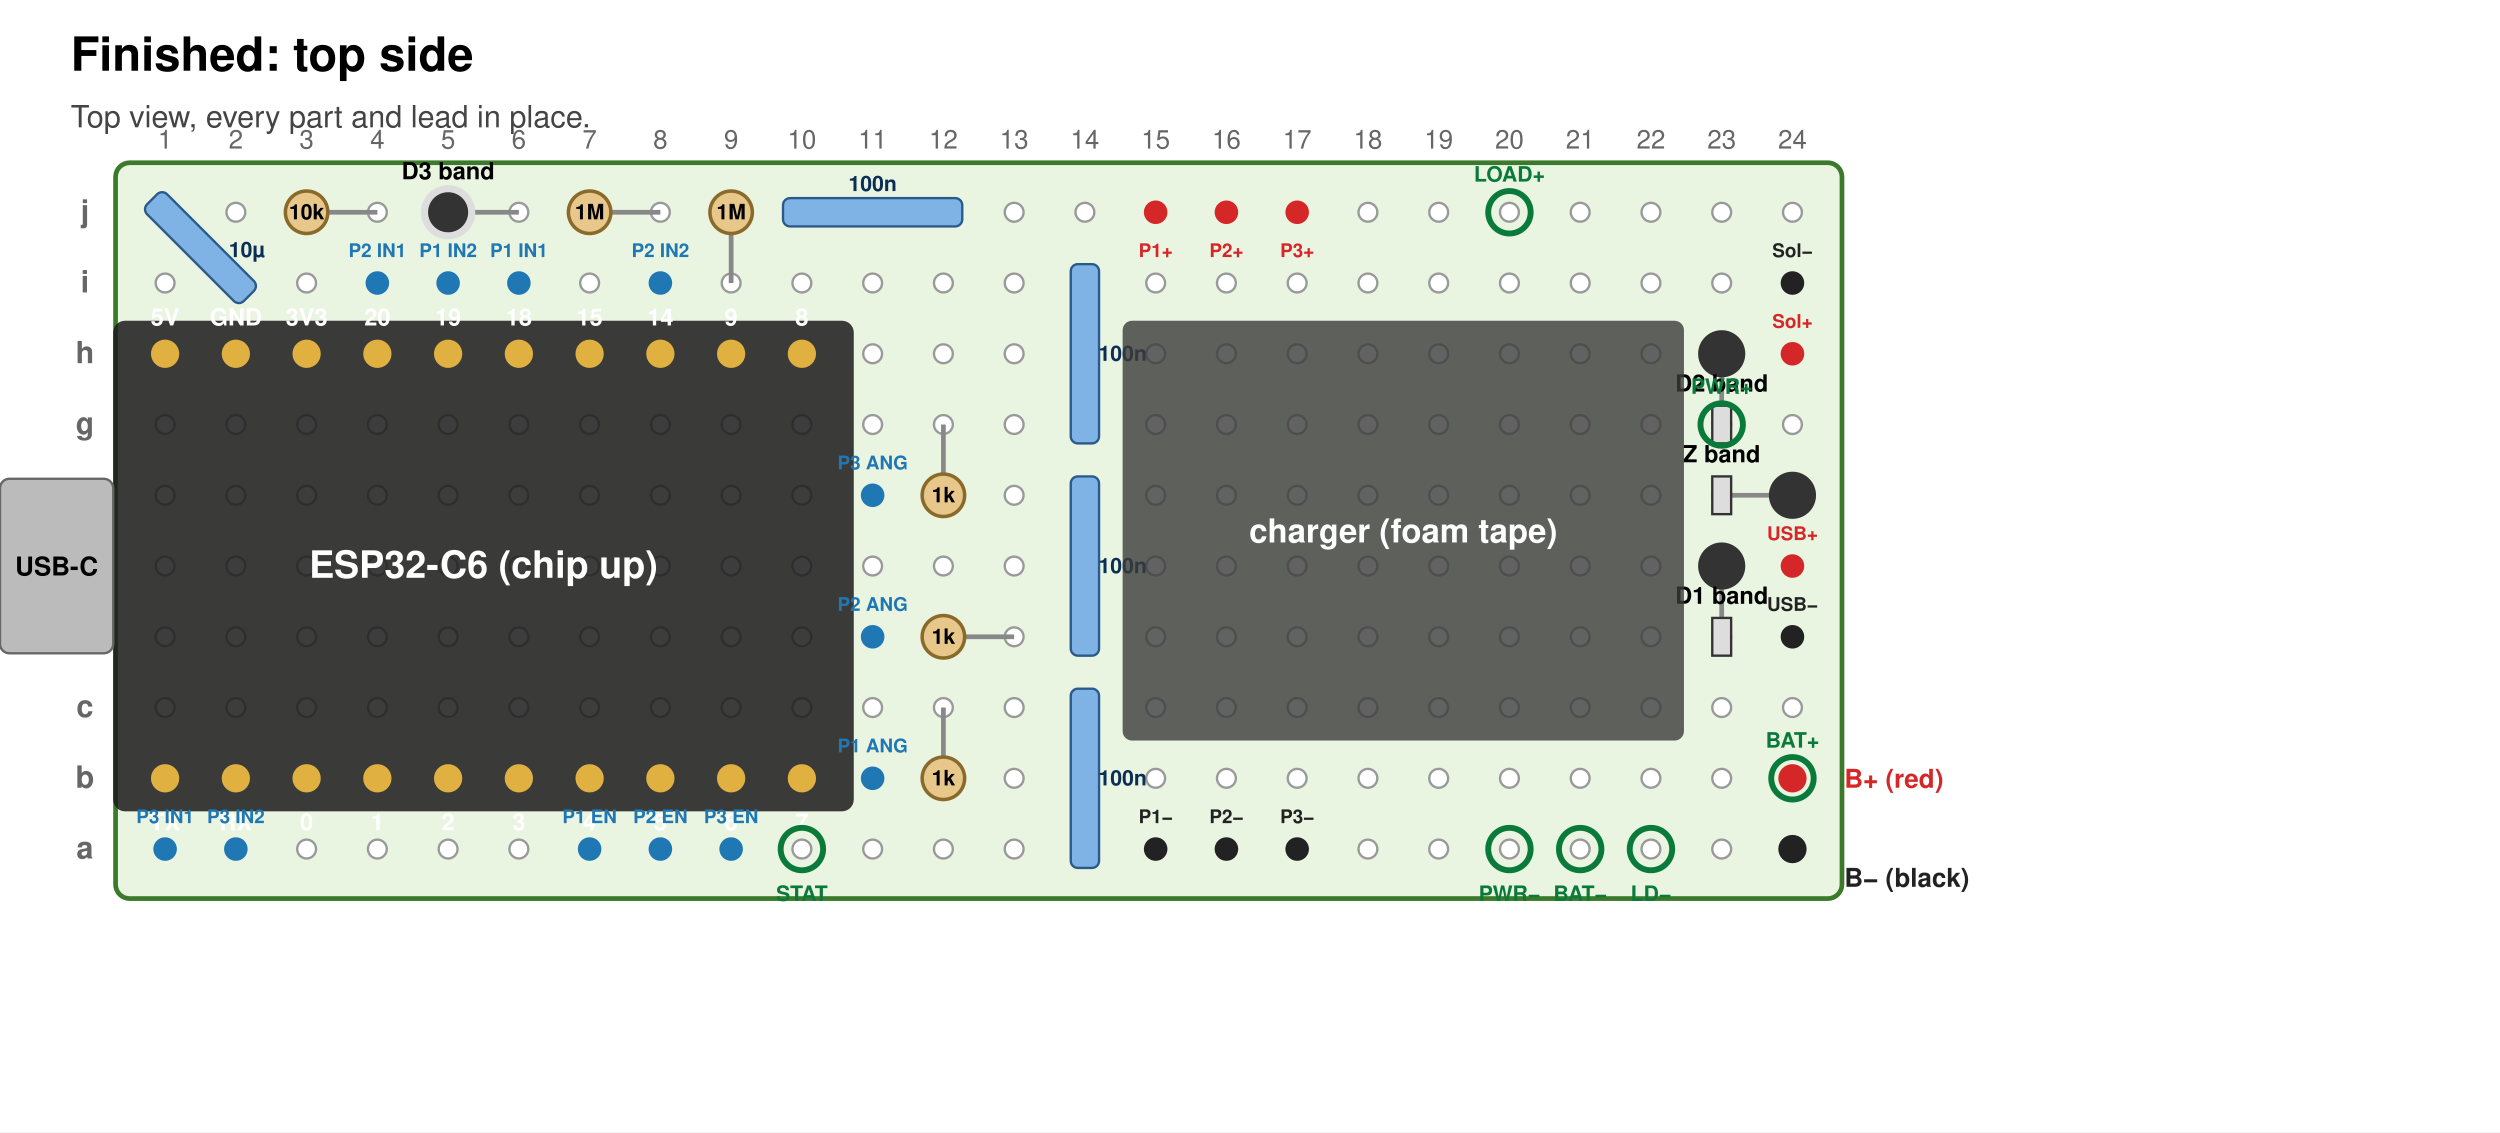
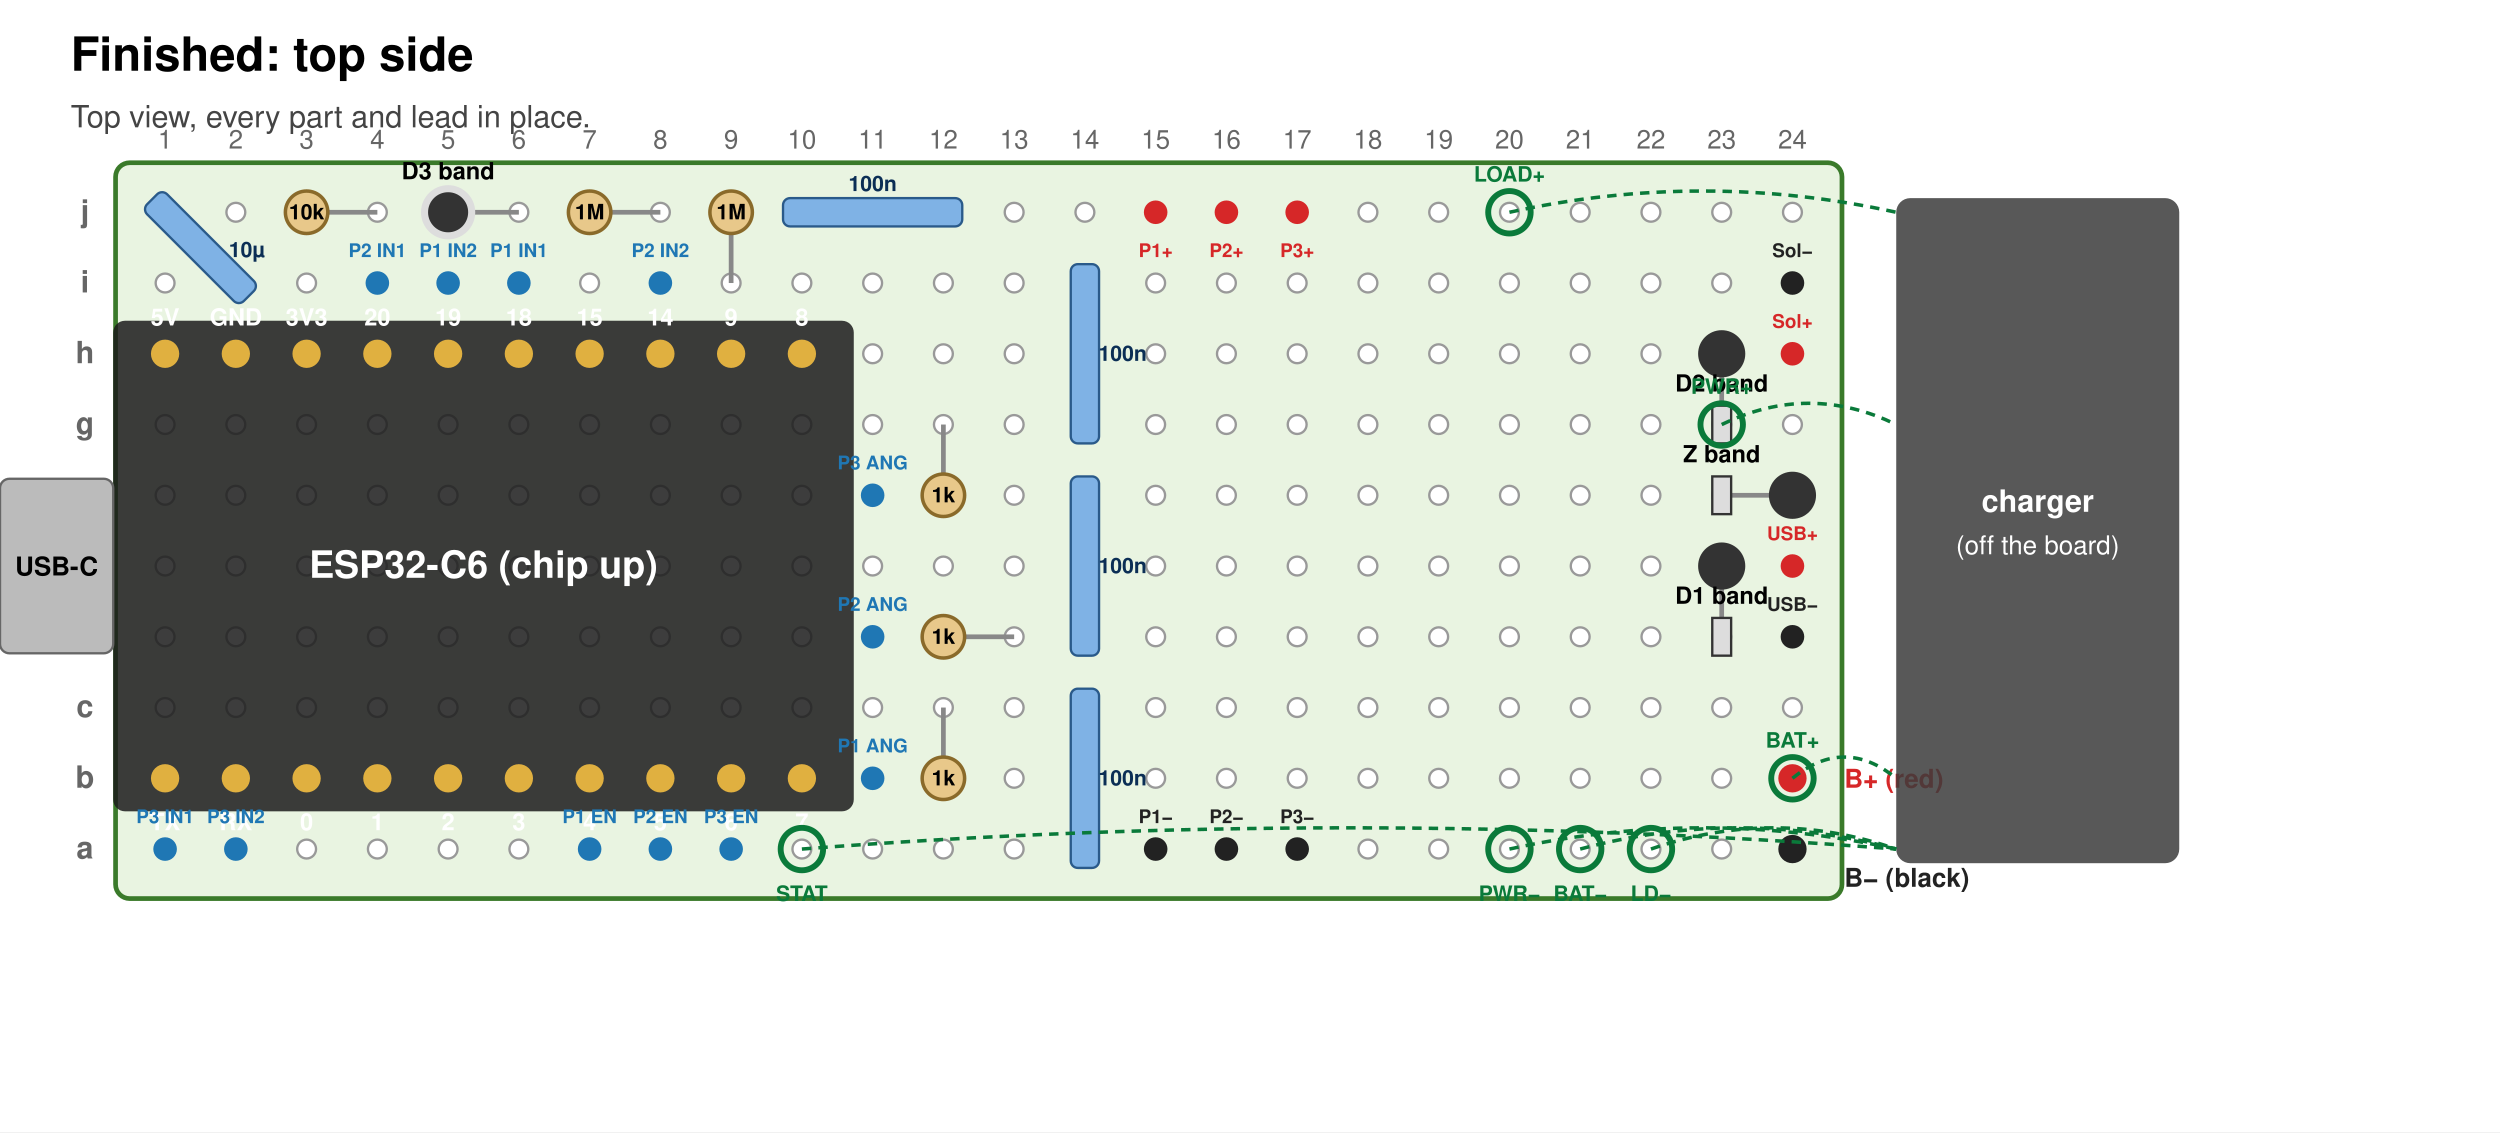
<svg xmlns="http://www.w3.org/2000/svg" width="1060" height="480" font-family="Helvetica,Arial">
  <defs>
    <filter id="mute">
      <feColorMatrix type="saturate" values="0" />
    </filter>
  </defs>
  <rect width="100%" height="100%" fill="#ffffff" />
  <text x="30" y="30" font-size="20" font-weight="bold">Finished: top side</text>
  <text x="30" y="54" font-size="13" fill="#444">Top view, every part and lead in place.</text>
  <rect x="49" y="69" width="732" height="312" rx="6" fill="#e9f4e1" stroke="#3a7a2a" stroke-width="2" />
  <text x="70" y="63" font-size="11" fill="#666" text-anchor="middle">1</text>
  <text x="100" y="63" font-size="11" fill="#666" text-anchor="middle">2</text>
  <text x="130" y="63" font-size="11" fill="#666" text-anchor="middle">3</text>
  <text x="160" y="63" font-size="11" fill="#666" text-anchor="middle">4</text>
  <text x="190" y="63" font-size="11" fill="#666" text-anchor="middle">5</text>
  <text x="220" y="63" font-size="11" fill="#666" text-anchor="middle">6</text>
  <text x="250" y="63" font-size="11" fill="#666" text-anchor="middle">7</text>
  <text x="280" y="63" font-size="11" fill="#666" text-anchor="middle">8</text>
  <text x="310" y="63" font-size="11" fill="#666" text-anchor="middle">9</text>
  <text x="340" y="63" font-size="11" fill="#666" text-anchor="middle">10</text>
  <text x="370" y="63" font-size="11" fill="#666" text-anchor="middle">11</text>
  <text x="400" y="63" font-size="11" fill="#666" text-anchor="middle">12</text>
  <text x="430" y="63" font-size="11" fill="#666" text-anchor="middle">13</text>
  <text x="460" y="63" font-size="11" fill="#666" text-anchor="middle">14</text>
  <text x="490" y="63" font-size="11" fill="#666" text-anchor="middle">15</text>
  <text x="520" y="63" font-size="11" fill="#666" text-anchor="middle">16</text>
  <text x="550" y="63" font-size="11" fill="#666" text-anchor="middle">17</text>
  <text x="580" y="63" font-size="11" fill="#666" text-anchor="middle">18</text>
  <text x="610" y="63" font-size="11" fill="#666" text-anchor="middle">19</text>
  <text x="640" y="63" font-size="11" fill="#666" text-anchor="middle">20</text>
  <text x="670" y="63" font-size="11" fill="#666" text-anchor="middle">21</text>
  <text x="700" y="63" font-size="11" fill="#666" text-anchor="middle">22</text>
  <text x="730" y="63" font-size="11" fill="#666" text-anchor="middle">23</text>
  <text x="760" y="63" font-size="11" fill="#666" text-anchor="middle">24</text>
  <text x="36" y="364" font-size="13" font-weight="bold" fill="#666" text-anchor="middle">a</text>
  <text x="36" y="334" font-size="13" font-weight="bold" fill="#666" text-anchor="middle">b</text>
  <text x="36" y="304" font-size="13" font-weight="bold" fill="#666" text-anchor="middle">c</text>
  <text x="36" y="274" font-size="13" font-weight="bold" fill="#666" text-anchor="middle">d</text>
  <text x="36" y="244" font-size="13" font-weight="bold" fill="#666" text-anchor="middle">e</text>
  <text x="36" y="214" font-size="13" font-weight="bold" fill="#666" text-anchor="middle">f</text>
  <text x="36" y="184" font-size="13" font-weight="bold" fill="#666" text-anchor="middle">g</text>
  <text x="36" y="154" font-size="13" font-weight="bold" fill="#666" text-anchor="middle">h</text>
  <text x="36" y="124" font-size="13" font-weight="bold" fill="#666" text-anchor="middle">i</text>
  <text x="36" y="94" font-size="13" font-weight="bold" fill="#666" text-anchor="middle">j</text>
  <circle cx="70" cy="360" r="4" fill="#fff" stroke="#999" />
  <circle cx="70" cy="330" r="4" fill="#fff" stroke="#999" />
  <circle cx="70" cy="300" r="4" fill="#fff" stroke="#999" />
  <circle cx="70" cy="270" r="4" fill="#fff" stroke="#999" />
  <circle cx="70" cy="240" r="4" fill="#fff" stroke="#999" />
  <circle cx="70" cy="210" r="4" fill="#fff" stroke="#999" />
  <circle cx="70" cy="180" r="4" fill="#fff" stroke="#999" />
  <circle cx="70" cy="150" r="4" fill="#fff" stroke="#999" />
  <circle cx="70" cy="120" r="4" fill="#fff" stroke="#999" />
  <circle cx="70" cy="90" r="4" fill="#fff" stroke="#999" />
  <circle cx="100" cy="360" r="4" fill="#fff" stroke="#999" />
  <circle cx="100" cy="330" r="4" fill="#fff" stroke="#999" />
  <circle cx="100" cy="300" r="4" fill="#fff" stroke="#999" />
  <circle cx="100" cy="270" r="4" fill="#fff" stroke="#999" />
  <circle cx="100" cy="240" r="4" fill="#fff" stroke="#999" />
  <circle cx="100" cy="210" r="4" fill="#fff" stroke="#999" />
  <circle cx="100" cy="180" r="4" fill="#fff" stroke="#999" />
  <circle cx="100" cy="150" r="4" fill="#fff" stroke="#999" />
  <circle cx="100" cy="120" r="4" fill="#fff" stroke="#999" />
  <circle cx="100" cy="90" r="4" fill="#fff" stroke="#999" />
  <circle cx="130" cy="360" r="4" fill="#fff" stroke="#999" />
  <circle cx="130" cy="330" r="4" fill="#fff" stroke="#999" />
  <circle cx="130" cy="300" r="4" fill="#fff" stroke="#999" />
  <circle cx="130" cy="270" r="4" fill="#fff" stroke="#999" />
  <circle cx="130" cy="240" r="4" fill="#fff" stroke="#999" />
  <circle cx="130" cy="210" r="4" fill="#fff" stroke="#999" />
  <circle cx="130" cy="180" r="4" fill="#fff" stroke="#999" />
  <circle cx="130" cy="150" r="4" fill="#fff" stroke="#999" />
  <circle cx="130" cy="120" r="4" fill="#fff" stroke="#999" />
  <circle cx="130" cy="90" r="4" fill="#fff" stroke="#999" />
  <circle cx="160" cy="360" r="4" fill="#fff" stroke="#999" />
  <circle cx="160" cy="330" r="4" fill="#fff" stroke="#999" />
  <circle cx="160" cy="300" r="4" fill="#fff" stroke="#999" />
  <circle cx="160" cy="270" r="4" fill="#fff" stroke="#999" />
  <circle cx="160" cy="240" r="4" fill="#fff" stroke="#999" />
  <circle cx="160" cy="210" r="4" fill="#fff" stroke="#999" />
  <circle cx="160" cy="180" r="4" fill="#fff" stroke="#999" />
  <circle cx="160" cy="150" r="4" fill="#fff" stroke="#999" />
  <circle cx="160" cy="120" r="4" fill="#fff" stroke="#999" />
  <circle cx="160" cy="90" r="4" fill="#fff" stroke="#999" />
  <circle cx="190" cy="360" r="4" fill="#fff" stroke="#999" />
  <circle cx="190" cy="330" r="4" fill="#fff" stroke="#999" />
  <circle cx="190" cy="300" r="4" fill="#fff" stroke="#999" />
  <circle cx="190" cy="270" r="4" fill="#fff" stroke="#999" />
  <circle cx="190" cy="240" r="4" fill="#fff" stroke="#999" />
  <circle cx="190" cy="210" r="4" fill="#fff" stroke="#999" />
  <circle cx="190" cy="180" r="4" fill="#fff" stroke="#999" />
  <circle cx="190" cy="150" r="4" fill="#fff" stroke="#999" />
  <circle cx="190" cy="120" r="4" fill="#fff" stroke="#999" />
  <circle cx="190" cy="90" r="4" fill="#fff" stroke="#999" />
  <circle cx="220" cy="360" r="4" fill="#fff" stroke="#999" />
  <circle cx="220" cy="330" r="4" fill="#fff" stroke="#999" />
  <circle cx="220" cy="300" r="4" fill="#fff" stroke="#999" />
  <circle cx="220" cy="270" r="4" fill="#fff" stroke="#999" />
  <circle cx="220" cy="240" r="4" fill="#fff" stroke="#999" />
  <circle cx="220" cy="210" r="4" fill="#fff" stroke="#999" />
  <circle cx="220" cy="180" r="4" fill="#fff" stroke="#999" />
  <circle cx="220" cy="150" r="4" fill="#fff" stroke="#999" />
  <circle cx="220" cy="120" r="4" fill="#fff" stroke="#999" />
  <circle cx="220" cy="90" r="4" fill="#fff" stroke="#999" />
  <circle cx="250" cy="360" r="4" fill="#fff" stroke="#999" />
  <circle cx="250" cy="330" r="4" fill="#fff" stroke="#999" />
  <circle cx="250" cy="300" r="4" fill="#fff" stroke="#999" />
  <circle cx="250" cy="270" r="4" fill="#fff" stroke="#999" />
  <circle cx="250" cy="240" r="4" fill="#fff" stroke="#999" />
  <circle cx="250" cy="210" r="4" fill="#fff" stroke="#999" />
  <circle cx="250" cy="180" r="4" fill="#fff" stroke="#999" />
  <circle cx="250" cy="150" r="4" fill="#fff" stroke="#999" />
  <circle cx="250" cy="120" r="4" fill="#fff" stroke="#999" />
  <circle cx="250" cy="90" r="4" fill="#fff" stroke="#999" />
  <circle cx="280" cy="360" r="4" fill="#fff" stroke="#999" />
  <circle cx="280" cy="330" r="4" fill="#fff" stroke="#999" />
  <circle cx="280" cy="300" r="4" fill="#fff" stroke="#999" />
  <circle cx="280" cy="270" r="4" fill="#fff" stroke="#999" />
  <circle cx="280" cy="240" r="4" fill="#fff" stroke="#999" />
  <circle cx="280" cy="210" r="4" fill="#fff" stroke="#999" />
  <circle cx="280" cy="180" r="4" fill="#fff" stroke="#999" />
  <circle cx="280" cy="150" r="4" fill="#fff" stroke="#999" />
  <circle cx="280" cy="120" r="4" fill="#fff" stroke="#999" />
  <circle cx="280" cy="90" r="4" fill="#fff" stroke="#999" />
  <circle cx="310" cy="360" r="4" fill="#fff" stroke="#999" />
  <circle cx="310" cy="330" r="4" fill="#fff" stroke="#999" />
  <circle cx="310" cy="300" r="4" fill="#fff" stroke="#999" />
  <circle cx="310" cy="270" r="4" fill="#fff" stroke="#999" />
  <circle cx="310" cy="240" r="4" fill="#fff" stroke="#999" />
  <circle cx="310" cy="210" r="4" fill="#fff" stroke="#999" />
  <circle cx="310" cy="180" r="4" fill="#fff" stroke="#999" />
  <circle cx="310" cy="150" r="4" fill="#fff" stroke="#999" />
  <circle cx="310" cy="120" r="4" fill="#fff" stroke="#999" />
  <circle cx="310" cy="90" r="4" fill="#fff" stroke="#999" />
  <circle cx="340" cy="360" r="4" fill="#fff" stroke="#999" />
  <circle cx="340" cy="330" r="4" fill="#fff" stroke="#999" />
  <circle cx="340" cy="300" r="4" fill="#fff" stroke="#999" />
  <circle cx="340" cy="270" r="4" fill="#fff" stroke="#999" />
  <circle cx="340" cy="240" r="4" fill="#fff" stroke="#999" />
  <circle cx="340" cy="210" r="4" fill="#fff" stroke="#999" />
  <circle cx="340" cy="180" r="4" fill="#fff" stroke="#999" />
  <circle cx="340" cy="150" r="4" fill="#fff" stroke="#999" />
  <circle cx="340" cy="120" r="4" fill="#fff" stroke="#999" />
  <circle cx="340" cy="90" r="4" fill="#fff" stroke="#999" />
  <circle cx="370" cy="360" r="4" fill="#fff" stroke="#999" />
  <circle cx="370" cy="330" r="4" fill="#fff" stroke="#999" />
  <circle cx="370" cy="300" r="4" fill="#fff" stroke="#999" />
  <circle cx="370" cy="270" r="4" fill="#fff" stroke="#999" />
  <circle cx="370" cy="240" r="4" fill="#fff" stroke="#999" />
  <circle cx="370" cy="210" r="4" fill="#fff" stroke="#999" />
  <circle cx="370" cy="180" r="4" fill="#fff" stroke="#999" />
  <circle cx="370" cy="150" r="4" fill="#fff" stroke="#999" />
  <circle cx="370" cy="120" r="4" fill="#fff" stroke="#999" />
  <circle cx="370" cy="90" r="4" fill="#fff" stroke="#999" />
  <circle cx="400" cy="360" r="4" fill="#fff" stroke="#999" />
  <circle cx="400" cy="330" r="4" fill="#fff" stroke="#999" />
  <circle cx="400" cy="300" r="4" fill="#fff" stroke="#999" />
  <circle cx="400" cy="270" r="4" fill="#fff" stroke="#999" />
  <circle cx="400" cy="240" r="4" fill="#fff" stroke="#999" />
  <circle cx="400" cy="210" r="4" fill="#fff" stroke="#999" />
  <circle cx="400" cy="180" r="4" fill="#fff" stroke="#999" />
  <circle cx="400" cy="150" r="4" fill="#fff" stroke="#999" />
  <circle cx="400" cy="120" r="4" fill="#fff" stroke="#999" />
  <circle cx="400" cy="90" r="4" fill="#fff" stroke="#999" />
  <circle cx="430" cy="360" r="4" fill="#fff" stroke="#999" />
  <circle cx="430" cy="330" r="4" fill="#fff" stroke="#999" />
  <circle cx="430" cy="300" r="4" fill="#fff" stroke="#999" />
  <circle cx="430" cy="270" r="4" fill="#fff" stroke="#999" />
  <circle cx="430" cy="240" r="4" fill="#fff" stroke="#999" />
  <circle cx="430" cy="210" r="4" fill="#fff" stroke="#999" />
  <circle cx="430" cy="180" r="4" fill="#fff" stroke="#999" />
  <circle cx="430" cy="150" r="4" fill="#fff" stroke="#999" />
  <circle cx="430" cy="120" r="4" fill="#fff" stroke="#999" />
  <circle cx="430" cy="90" r="4" fill="#fff" stroke="#999" />
  <circle cx="460" cy="360" r="4" fill="#fff" stroke="#999" />
  <circle cx="460" cy="330" r="4" fill="#fff" stroke="#999" />
  <circle cx="460" cy="300" r="4" fill="#fff" stroke="#999" />
  <circle cx="460" cy="270" r="4" fill="#fff" stroke="#999" />
  <circle cx="460" cy="240" r="4" fill="#fff" stroke="#999" />
  <circle cx="460" cy="210" r="4" fill="#fff" stroke="#999" />
  <circle cx="460" cy="180" r="4" fill="#fff" stroke="#999" />
  <circle cx="460" cy="150" r="4" fill="#fff" stroke="#999" />
  <circle cx="460" cy="120" r="4" fill="#fff" stroke="#999" />
  <circle cx="460" cy="90" r="4" fill="#fff" stroke="#999" />
  <circle cx="490" cy="360" r="4" fill="#fff" stroke="#999" />
  <circle cx="490" cy="330" r="4" fill="#fff" stroke="#999" />
  <circle cx="490" cy="300" r="4" fill="#fff" stroke="#999" />
  <circle cx="490" cy="270" r="4" fill="#fff" stroke="#999" />
  <circle cx="490" cy="240" r="4" fill="#fff" stroke="#999" />
  <circle cx="490" cy="210" r="4" fill="#fff" stroke="#999" />
  <circle cx="490" cy="180" r="4" fill="#fff" stroke="#999" />
  <circle cx="490" cy="150" r="4" fill="#fff" stroke="#999" />
  <circle cx="490" cy="120" r="4" fill="#fff" stroke="#999" />
  <circle cx="490" cy="90" r="4" fill="#fff" stroke="#999" />
  <circle cx="520" cy="360" r="4" fill="#fff" stroke="#999" />
  <circle cx="520" cy="330" r="4" fill="#fff" stroke="#999" />
  <circle cx="520" cy="300" r="4" fill="#fff" stroke="#999" />
  <circle cx="520" cy="270" r="4" fill="#fff" stroke="#999" />
  <circle cx="520" cy="240" r="4" fill="#fff" stroke="#999" />
  <circle cx="520" cy="210" r="4" fill="#fff" stroke="#999" />
  <circle cx="520" cy="180" r="4" fill="#fff" stroke="#999" />
  <circle cx="520" cy="150" r="4" fill="#fff" stroke="#999" />
  <circle cx="520" cy="120" r="4" fill="#fff" stroke="#999" />
  <circle cx="520" cy="90" r="4" fill="#fff" stroke="#999" />
  <circle cx="550" cy="360" r="4" fill="#fff" stroke="#999" />
  <circle cx="550" cy="330" r="4" fill="#fff" stroke="#999" />
  <circle cx="550" cy="300" r="4" fill="#fff" stroke="#999" />
  <circle cx="550" cy="270" r="4" fill="#fff" stroke="#999" />
  <circle cx="550" cy="240" r="4" fill="#fff" stroke="#999" />
  <circle cx="550" cy="210" r="4" fill="#fff" stroke="#999" />
  <circle cx="550" cy="180" r="4" fill="#fff" stroke="#999" />
  <circle cx="550" cy="150" r="4" fill="#fff" stroke="#999" />
  <circle cx="550" cy="120" r="4" fill="#fff" stroke="#999" />
  <circle cx="550" cy="90" r="4" fill="#fff" stroke="#999" />
  <circle cx="580" cy="360" r="4" fill="#fff" stroke="#999" />
  <circle cx="580" cy="330" r="4" fill="#fff" stroke="#999" />
  <circle cx="580" cy="300" r="4" fill="#fff" stroke="#999" />
  <circle cx="580" cy="270" r="4" fill="#fff" stroke="#999" />
  <circle cx="580" cy="240" r="4" fill="#fff" stroke="#999" />
  <circle cx="580" cy="210" r="4" fill="#fff" stroke="#999" />
  <circle cx="580" cy="180" r="4" fill="#fff" stroke="#999" />
  <circle cx="580" cy="150" r="4" fill="#fff" stroke="#999" />
  <circle cx="580" cy="120" r="4" fill="#fff" stroke="#999" />
  <circle cx="580" cy="90" r="4" fill="#fff" stroke="#999" />
  <circle cx="610" cy="360" r="4" fill="#fff" stroke="#999" />
  <circle cx="610" cy="330" r="4" fill="#fff" stroke="#999" />
  <circle cx="610" cy="300" r="4" fill="#fff" stroke="#999" />
  <circle cx="610" cy="270" r="4" fill="#fff" stroke="#999" />
  <circle cx="610" cy="240" r="4" fill="#fff" stroke="#999" />
  <circle cx="610" cy="210" r="4" fill="#fff" stroke="#999" />
  <circle cx="610" cy="180" r="4" fill="#fff" stroke="#999" />
  <circle cx="610" cy="150" r="4" fill="#fff" stroke="#999" />
  <circle cx="610" cy="120" r="4" fill="#fff" stroke="#999" />
  <circle cx="610" cy="90" r="4" fill="#fff" stroke="#999" />
  <circle cx="640" cy="360" r="4" fill="#fff" stroke="#999" />
  <circle cx="640" cy="330" r="4" fill="#fff" stroke="#999" />
  <circle cx="640" cy="300" r="4" fill="#fff" stroke="#999" />
  <circle cx="640" cy="270" r="4" fill="#fff" stroke="#999" />
  <circle cx="640" cy="240" r="4" fill="#fff" stroke="#999" />
  <circle cx="640" cy="210" r="4" fill="#fff" stroke="#999" />
  <circle cx="640" cy="180" r="4" fill="#fff" stroke="#999" />
  <circle cx="640" cy="150" r="4" fill="#fff" stroke="#999" />
  <circle cx="640" cy="120" r="4" fill="#fff" stroke="#999" />
  <circle cx="640" cy="90" r="4" fill="#fff" stroke="#999" />
  <circle cx="670" cy="360" r="4" fill="#fff" stroke="#999" />
  <circle cx="670" cy="330" r="4" fill="#fff" stroke="#999" />
  <circle cx="670" cy="300" r="4" fill="#fff" stroke="#999" />
  <circle cx="670" cy="270" r="4" fill="#fff" stroke="#999" />
  <circle cx="670" cy="240" r="4" fill="#fff" stroke="#999" />
  <circle cx="670" cy="210" r="4" fill="#fff" stroke="#999" />
  <circle cx="670" cy="180" r="4" fill="#fff" stroke="#999" />
  <circle cx="670" cy="150" r="4" fill="#fff" stroke="#999" />
  <circle cx="670" cy="120" r="4" fill="#fff" stroke="#999" />
  <circle cx="670" cy="90" r="4" fill="#fff" stroke="#999" />
  <circle cx="700" cy="360" r="4" fill="#fff" stroke="#999" />
  <circle cx="700" cy="330" r="4" fill="#fff" stroke="#999" />
  <circle cx="700" cy="300" r="4" fill="#fff" stroke="#999" />
  <circle cx="700" cy="270" r="4" fill="#fff" stroke="#999" />
  <circle cx="700" cy="240" r="4" fill="#fff" stroke="#999" />
  <circle cx="700" cy="210" r="4" fill="#fff" stroke="#999" />
  <circle cx="700" cy="180" r="4" fill="#fff" stroke="#999" />
  <circle cx="700" cy="150" r="4" fill="#fff" stroke="#999" />
  <circle cx="700" cy="120" r="4" fill="#fff" stroke="#999" />
  <circle cx="700" cy="90" r="4" fill="#fff" stroke="#999" />
  <circle cx="730" cy="360" r="4" fill="#fff" stroke="#999" />
  <circle cx="730" cy="330" r="4" fill="#fff" stroke="#999" />
  <circle cx="730" cy="300" r="4" fill="#fff" stroke="#999" />
  <circle cx="730" cy="270" r="4" fill="#fff" stroke="#999" />
  <circle cx="730" cy="240" r="4" fill="#fff" stroke="#999" />
  <circle cx="730" cy="210" r="4" fill="#fff" stroke="#999" />
  <circle cx="730" cy="180" r="4" fill="#fff" stroke="#999" />
  <circle cx="730" cy="150" r="4" fill="#fff" stroke="#999" />
  <circle cx="730" cy="120" r="4" fill="#fff" stroke="#999" />
  <circle cx="730" cy="90" r="4" fill="#fff" stroke="#999" />
  <circle cx="760" cy="360" r="4" fill="#fff" stroke="#999" />
  <circle cx="760" cy="330" r="4" fill="#fff" stroke="#999" />
  <circle cx="760" cy="300" r="4" fill="#fff" stroke="#999" />
  <circle cx="760" cy="270" r="4" fill="#fff" stroke="#999" />
  <circle cx="760" cy="240" r="4" fill="#fff" stroke="#999" />
  <circle cx="760" cy="210" r="4" fill="#fff" stroke="#999" />
  <circle cx="760" cy="180" r="4" fill="#fff" stroke="#999" />
  <circle cx="760" cy="150" r="4" fill="#fff" stroke="#999" />
  <circle cx="760" cy="120" r="4" fill="#fff" stroke="#999" />
  <circle cx="760" cy="90" r="4" fill="#fff" stroke="#999" />
  <rect x="48" y="136" width="314" height="208" rx="5" fill="#1b1b1b" opacity="0.85" />
  <rect x="0" y="203" width="48" height="74" rx="4" fill="#bbb" stroke="#666" />
  <text x="24" y="244" font-size="11" text-anchor="middle" font-weight="bold">USB-C</text>
  <circle cx="70" cy="330" r="6" fill="#e0b040" />
  <text x="70" y="352" font-size="10" fill="#fff" text-anchor="middle" font-weight="bold">TX</text>
  <circle cx="100" cy="330" r="6" fill="#e0b040" />
  <text x="100" y="352" font-size="10" fill="#fff" text-anchor="middle" font-weight="bold">RX</text>
  <circle cx="130" cy="330" r="6" fill="#e0b040" />
  <text x="130" y="352" font-size="10" fill="#fff" text-anchor="middle" font-weight="bold">0</text>
  <circle cx="160" cy="330" r="6" fill="#e0b040" />
  <text x="160" y="352" font-size="10" fill="#fff" text-anchor="middle" font-weight="bold">1</text>
  <circle cx="190" cy="330" r="6" fill="#e0b040" />
  <text x="190" y="352" font-size="10" fill="#fff" text-anchor="middle" font-weight="bold">2</text>
  <circle cx="220" cy="330" r="6" fill="#e0b040" />
  <text x="220" y="352" font-size="10" fill="#fff" text-anchor="middle" font-weight="bold">3</text>
  <circle cx="250" cy="330" r="6" fill="#e0b040" />
  <text x="250" y="352" font-size="10" fill="#fff" text-anchor="middle" font-weight="bold">4</text>
  <circle cx="280" cy="330" r="6" fill="#e0b040" />
  <text x="280" y="352" font-size="10" fill="#fff" text-anchor="middle" font-weight="bold">5</text>
  <circle cx="310" cy="330" r="6" fill="#e0b040" />
  <text x="310" y="352" font-size="10" fill="#fff" text-anchor="middle" font-weight="bold">6</text>
  <circle cx="340" cy="330" r="6" fill="#e0b040" />
  <text x="340" y="352" font-size="10" fill="#fff" text-anchor="middle" font-weight="bold">7</text>
  <circle cx="70" cy="150" r="6" fill="#e0b040" />
  <text x="70" y="138" font-size="10" fill="#fff" text-anchor="middle" font-weight="bold">5V</text>
  <circle cx="100" cy="150" r="6" fill="#e0b040" />
  <text x="100" y="138" font-size="10" fill="#fff" text-anchor="middle" font-weight="bold">GND</text>
  <circle cx="130" cy="150" r="6" fill="#e0b040" />
  <text x="130" y="138" font-size="10" fill="#fff" text-anchor="middle" font-weight="bold">3V3</text>
  <circle cx="160" cy="150" r="6" fill="#e0b040" />
  <text x="160" y="138" font-size="10" fill="#fff" text-anchor="middle" font-weight="bold">20</text>
  <circle cx="190" cy="150" r="6" fill="#e0b040" />
  <text x="190" y="138" font-size="10" fill="#fff" text-anchor="middle" font-weight="bold">19</text>
  <circle cx="220" cy="150" r="6" fill="#e0b040" />
  <text x="220" y="138" font-size="10" fill="#fff" text-anchor="middle" font-weight="bold">18</text>
  <circle cx="250" cy="150" r="6" fill="#e0b040" />
  <text x="250" y="138" font-size="10" fill="#fff" text-anchor="middle" font-weight="bold">15</text>
  <circle cx="280" cy="150" r="6" fill="#e0b040" />
  <text x="280" y="138" font-size="10" fill="#fff" text-anchor="middle" font-weight="bold">14</text>
  <circle cx="310" cy="150" r="6" fill="#e0b040" />
  <text x="310" y="138" font-size="10" fill="#fff" text-anchor="middle" font-weight="bold">9</text>
  <circle cx="340" cy="150" r="6" fill="#e0b040" />
  <text x="340" y="138" font-size="10" fill="#fff" text-anchor="middle" font-weight="bold">8</text>
  <text x="205" y="245" font-size="16" fill="#fff" text-anchor="middle" font-weight="bold">ESP32-C6 (chip up)</text>
  <line x1="130" y1="90" x2="160" y2="90" stroke="#888" stroke-width="2" />
  <circle cx="130" cy="90" r="9" fill="#e8c88a" stroke="#8a6a2a" stroke-width="1.5" />
  <text x="130" y="93" font-size="9" text-anchor="middle" font-weight="bold">10k</text>
  <line x1="250" y1="90" x2="280" y2="90" stroke="#888" stroke-width="2" />
  <circle cx="250" cy="90" r="9" fill="#e8c88a" stroke="#8a6a2a" stroke-width="1.5" />
  <text x="250" y="93" font-size="9" text-anchor="middle" font-weight="bold">1M</text>
  <line x1="310" y1="90" x2="310" y2="120" stroke="#888" stroke-width="2" />
  <circle cx="310" cy="90" r="9" fill="#e8c88a" stroke="#8a6a2a" stroke-width="1.5" />
  <text x="310" y="93" font-size="9" text-anchor="middle" font-weight="bold">1M</text>
  <line x1="400" y1="330" x2="400" y2="300" stroke="#888" stroke-width="2" />
  <circle cx="400" cy="330" r="9" fill="#e8c88a" stroke="#8a6a2a" stroke-width="1.5" />
  <text x="400" y="333" font-size="9" text-anchor="middle" font-weight="bold">1k</text>
  <line x1="400" y1="270" x2="430" y2="270" stroke="#888" stroke-width="2" />
  <circle cx="400" cy="270" r="9" fill="#e8c88a" stroke="#8a6a2a" stroke-width="1.5" />
  <text x="400" y="273" font-size="9" text-anchor="middle" font-weight="bold">1k</text>
  <line x1="400" y1="210" x2="400" y2="180" stroke="#888" stroke-width="2" />
  <circle cx="400" cy="210" r="9" fill="#e8c88a" stroke="#8a6a2a" stroke-width="1.5" />
  <text x="400" y="213" font-size="9" text-anchor="middle" font-weight="bold">1k</text>
  <line x1="190" y1="90" x2="220" y2="90" stroke="#888" stroke-width="2" />
  <circle cx="190" cy="90" r="10" fill="#333" />
  <circle cx="190" cy="90" r="10" fill="none" stroke="#ddd" stroke-width="3" />
  <text x="190" y="76" font-size="10" fill="#000" text-anchor="middle" font-weight="bold">D3 band</text>
  <line x1="730" y1="240" x2="730" y2="270" stroke="#888" stroke-width="2" />
  <circle cx="730" cy="240" r="10" fill="#333" />
  <rect x="726" y="262" width="8" height="16" fill="#ddd" stroke="#333" />
  <text x="730" y="256" font-size="10" fill="#000" text-anchor="middle" font-weight="bold">D1 band</text>
  <line x1="730" y1="150" x2="730" y2="180" stroke="#888" stroke-width="2" />
  <circle cx="730" cy="150" r="10" fill="#333" />
  <rect x="726" y="172" width="8" height="16" fill="#ddd" stroke="#333" />
  <text x="730" y="166" font-size="10" fill="#000" text-anchor="middle" font-weight="bold">D2 band</text>
  <line x1="760" y1="210" x2="730" y2="210" stroke="#888" stroke-width="2" />
  <circle cx="760" cy="210" r="10" fill="#333" />
  <rect x="726" y="202" width="8" height="16" fill="#ddd" stroke="#333" />
  <text x="730" y="196" font-size="10" fill="#000" text-anchor="middle" font-weight="bold">Z band</text>
  <rect x="56" y="99" width="58" height="12" rx="3" fill="#7fb2e5" stroke="#2a5a8a" transform="rotate(45.0 85 105)" />
  <text x="97" y="109" font-size="9" fill="#0b2e55" font-weight="bold">10µ</text>
  <rect x="332" y="84" width="76" height="12" rx="3" fill="#7fb2e5" stroke="#2a5a8a" />
  <text x="370" y="81" font-size="9" text-anchor="middle" fill="#0b2e55" font-weight="bold">100n</text>
  <rect x="454" y="292" width="12" height="76" rx="3" fill="#7fb2e5" stroke="#2a5a8a" />
  <text x="476" y="333" font-size="9" text-anchor="middle" fill="#0b2e55" font-weight="bold">100n</text>
  <rect x="454" y="202" width="12" height="76" rx="3" fill="#7fb2e5" stroke="#2a5a8a" />
  <text x="476" y="243" font-size="9" text-anchor="middle" fill="#0b2e55" font-weight="bold">100n</text>
  <rect x="454" y="112" width="12" height="76" rx="3" fill="#7fb2e5" stroke="#2a5a8a" />
  <text x="476" y="153" font-size="9" text-anchor="middle" fill="#0b2e55" font-weight="bold">100n</text>
  <circle cx="760" cy="360" r="6" fill="#222" />
  <text x="782" y="376" font-size="11" fill="#222" text-anchor="start" font-weight="bold">B− (black)</text>
  <circle cx="760" cy="330" r="6" fill="#d62728" />
  <text x="782" y="334" font-size="11" fill="#d62728" text-anchor="start" font-weight="bold">B+ (red)</text>
-   <rect x="476" y="136" width="238" height="178" rx="4" fill="#3b3b3b" opacity="0.8" />
-   <text x="595" y="230" font-size="14" fill="#fff" text-anchor="middle" font-weight="bold">charger (foam tape)</text>
+   <rect x="804" y="84" width="120" height="282" rx="6" fill="#3b3b3b" opacity="0.85" />
+   <text x="864" y="217" font-size="13" fill="#fff" text-anchor="middle" font-weight="bold">charger</text>
+   <text x="864" y="235" font-size="11" fill="#fff" text-anchor="middle">(off the board)</text>
  <circle cx="730" cy="180" r="9" fill="none" stroke="#0a7a3a" stroke-width="2.5" />
+   <path d="M730 180 Q767 162 804 180" fill="none" stroke="#0a7a3a" stroke-width="1.5" stroke-dasharray="4,3" />
  <text x="730" y="167" font-size="9" fill="#0a7a3a" text-anchor="middle" font-weight="bold">PWR+</text>
  <circle cx="640" cy="360" r="9" fill="none" stroke="#0a7a3a" stroke-width="2.5" />
+   <path d="M640 360 Q722 342 804 360" fill="none" stroke="#0a7a3a" stroke-width="1.5" stroke-dasharray="4,3" />
  <text x="640" y="382" font-size="9" fill="#0a7a3a" text-anchor="middle" font-weight="bold">PWR−</text>
  <circle cx="760" cy="330" r="9" fill="none" stroke="#0a7a3a" stroke-width="2.5" />
+   <path d="M760 330 Q782 312 804 330" fill="none" stroke="#0a7a3a" stroke-width="1.5" stroke-dasharray="4,3" />
  <text x="760" y="317" font-size="9" fill="#0a7a3a" text-anchor="middle" font-weight="bold">BAT+</text>
  <circle cx="670" cy="360" r="9" fill="none" stroke="#0a7a3a" stroke-width="2.5" />
+   <path d="M670 360 Q737 342 804 360" fill="none" stroke="#0a7a3a" stroke-width="1.5" stroke-dasharray="4,3" />
  <text x="670" y="382" font-size="9" fill="#0a7a3a" text-anchor="middle" font-weight="bold">BAT−</text>
  <circle cx="640" cy="90" r="9" fill="none" stroke="#0a7a3a" stroke-width="2.5" />
+   <path d="M640 90 Q722 72 804 90" fill="none" stroke="#0a7a3a" stroke-width="1.5" stroke-dasharray="4,3" />
  <text x="640" y="77" font-size="9" fill="#0a7a3a" text-anchor="middle" font-weight="bold">LOAD+</text>
  <circle cx="700" cy="360" r="9" fill="none" stroke="#0a7a3a" stroke-width="2.5" />
+   <path d="M700 360 Q752 342 804 360" fill="none" stroke="#0a7a3a" stroke-width="1.5" stroke-dasharray="4,3" />
  <text x="700" y="382" font-size="9" fill="#0a7a3a" text-anchor="middle" font-weight="bold">LD−</text>
  <circle cx="340" cy="360" r="9" fill="none" stroke="#0a7a3a" stroke-width="2.5" />
+   <path d="M340 360 Q572 342 804 360" fill="none" stroke="#0a7a3a" stroke-width="1.5" stroke-dasharray="4,3" />
  <text x="340" y="382" font-size="9" fill="#0a7a3a" text-anchor="middle" font-weight="bold">STAT</text>
  <circle cx="70" cy="360" r="5" fill="#1f77b4" />
  <text x="70" y="349" font-size="8" fill="#1f77b4" text-anchor="middle" font-weight="bold">P3 IN1</text>
  <circle cx="100" cy="360" r="5" fill="#1f77b4" />
  <text x="100" y="349" font-size="8" fill="#1f77b4" text-anchor="middle" font-weight="bold">P3 IN2</text>
  <circle cx="220" cy="120" r="5" fill="#1f77b4" />
  <text x="220" y="109" font-size="8" fill="#1f77b4" text-anchor="middle" font-weight="bold">P1 IN1</text>
  <circle cx="190" cy="120" r="5" fill="#1f77b4" />
  <text x="190" y="109" font-size="8" fill="#1f77b4" text-anchor="middle" font-weight="bold">P1 IN2</text>
  <circle cx="160" cy="120" r="5" fill="#1f77b4" />
  <text x="160" y="109" font-size="8" fill="#1f77b4" text-anchor="middle" font-weight="bold">P2 IN1</text>
  <circle cx="280" cy="120" r="5" fill="#1f77b4" />
  <text x="280" y="109" font-size="8" fill="#1f77b4" text-anchor="middle" font-weight="bold">P2 IN2</text>
  <circle cx="250" cy="360" r="5" fill="#1f77b4" />
  <text x="250" y="349" font-size="8" fill="#1f77b4" text-anchor="middle" font-weight="bold">P1 EN</text>
  <circle cx="280" cy="360" r="5" fill="#1f77b4" />
  <text x="280" y="349" font-size="8" fill="#1f77b4" text-anchor="middle" font-weight="bold">P2 EN</text>
  <circle cx="310" cy="360" r="5" fill="#1f77b4" />
  <text x="310" y="349" font-size="8" fill="#1f77b4" text-anchor="middle" font-weight="bold">P3 EN</text>
  <circle cx="370" cy="330" r="5" fill="#1f77b4" />
  <text x="370" y="319" font-size="8" fill="#1f77b4" text-anchor="middle" font-weight="bold">P1 ANG</text>
  <circle cx="370" cy="270" r="5" fill="#1f77b4" />
  <text x="370" y="259" font-size="8" fill="#1f77b4" text-anchor="middle" font-weight="bold">P2 ANG</text>
  <circle cx="370" cy="210" r="5" fill="#1f77b4" />
  <text x="370" y="199" font-size="8" fill="#1f77b4" text-anchor="middle" font-weight="bold">P3 ANG</text>
  <circle cx="490" cy="90" r="5" fill="#d62728" />
  <text x="490" y="109" font-size="8" fill="#d62728" text-anchor="middle" font-weight="bold">P1+</text>
  <circle cx="520" cy="90" r="5" fill="#d62728" />
  <text x="520" y="109" font-size="8" fill="#d62728" text-anchor="middle" font-weight="bold">P2+</text>
  <circle cx="550" cy="90" r="5" fill="#d62728" />
  <text x="550" y="109" font-size="8" fill="#d62728" text-anchor="middle" font-weight="bold">P3+</text>
  <circle cx="490" cy="360" r="5" fill="#222222" />
  <text x="490" y="349" font-size="8" fill="#222222" text-anchor="middle" font-weight="bold">P1−</text>
  <circle cx="520" cy="360" r="5" fill="#222222" />
  <text x="520" y="349" font-size="8" fill="#222222" text-anchor="middle" font-weight="bold">P2−</text>
  <circle cx="550" cy="360" r="5" fill="#222222" />
  <text x="550" y="349" font-size="8" fill="#222222" text-anchor="middle" font-weight="bold">P3−</text>
  <circle cx="760" cy="270" r="5" fill="#222222" />
  <text x="760" y="259" font-size="8" fill="#222222" text-anchor="middle" font-weight="bold">USB−</text>
  <circle cx="760" cy="240" r="5" fill="#d62728" />
  <text x="760" y="229" font-size="8" fill="#d62728" text-anchor="middle" font-weight="bold">USB+</text>
  <circle cx="760" cy="150" r="5" fill="#d62728" />
  <text x="760" y="139" font-size="8" fill="#d62728" text-anchor="middle" font-weight="bold">Sol+</text>
  <circle cx="760" cy="120" r="5" fill="#222222" />
  <text x="760" y="109" font-size="8" fill="#222222" text-anchor="middle" font-weight="bold">Sol−</text>
</svg>
